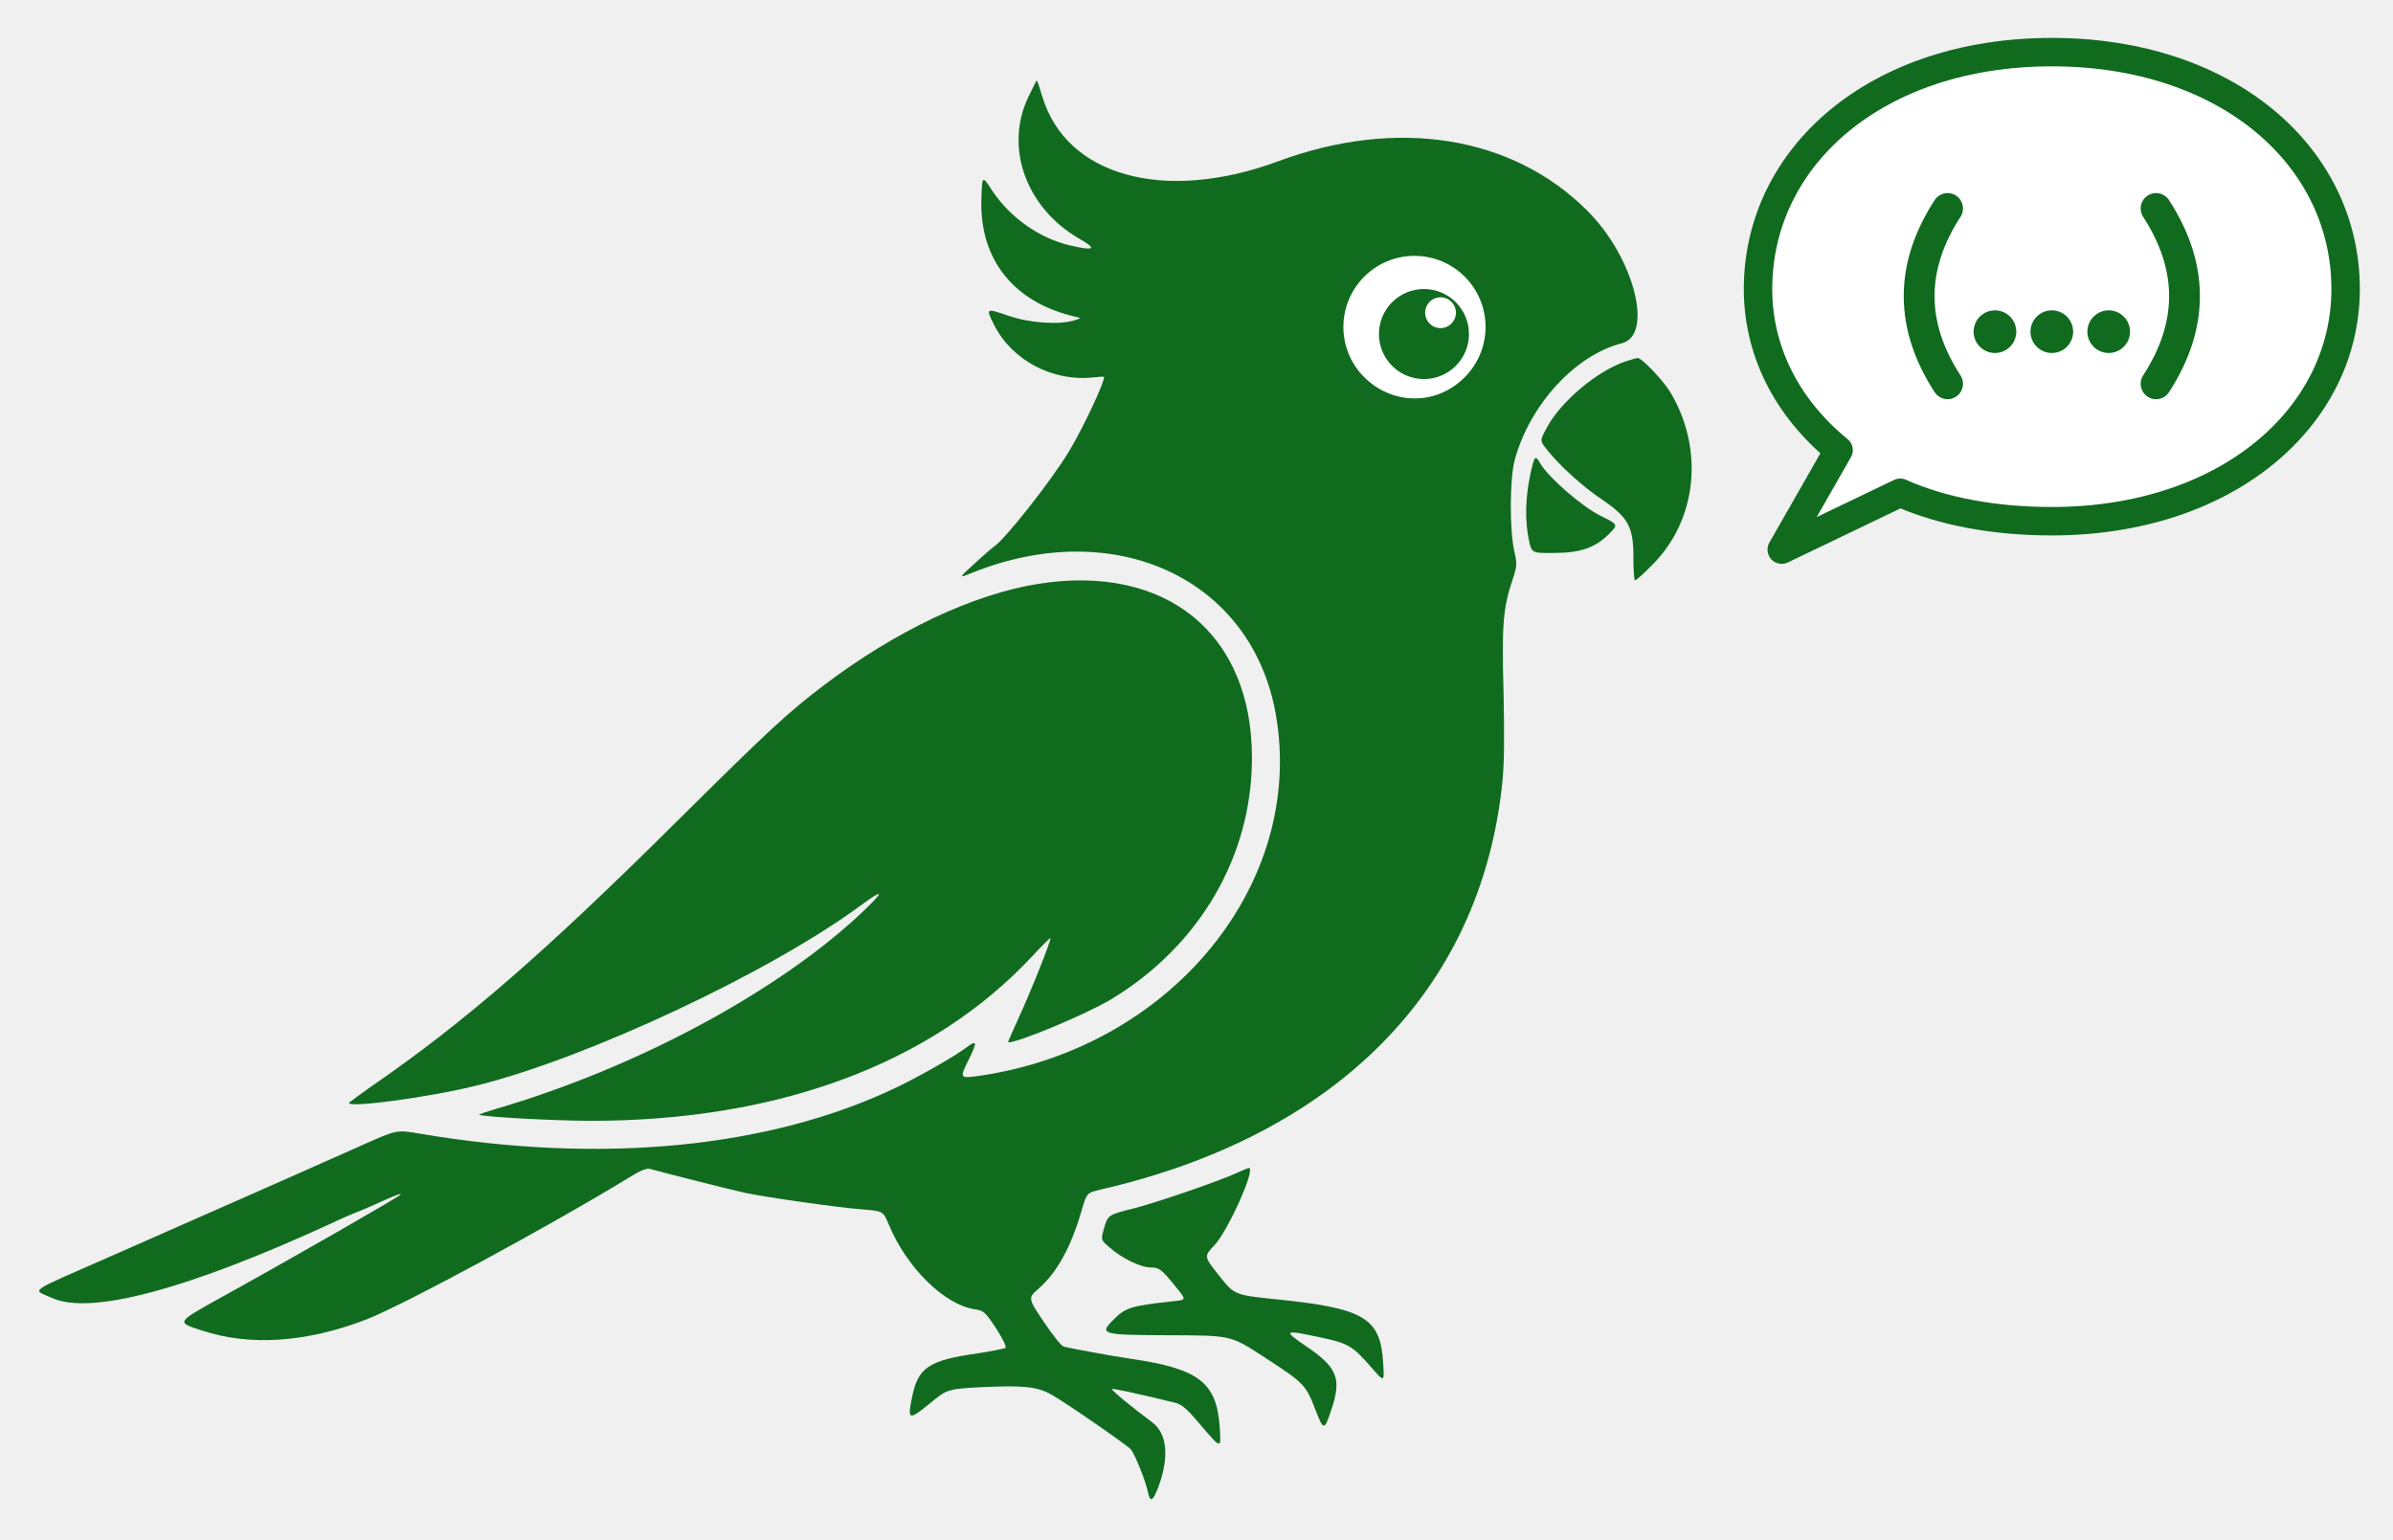
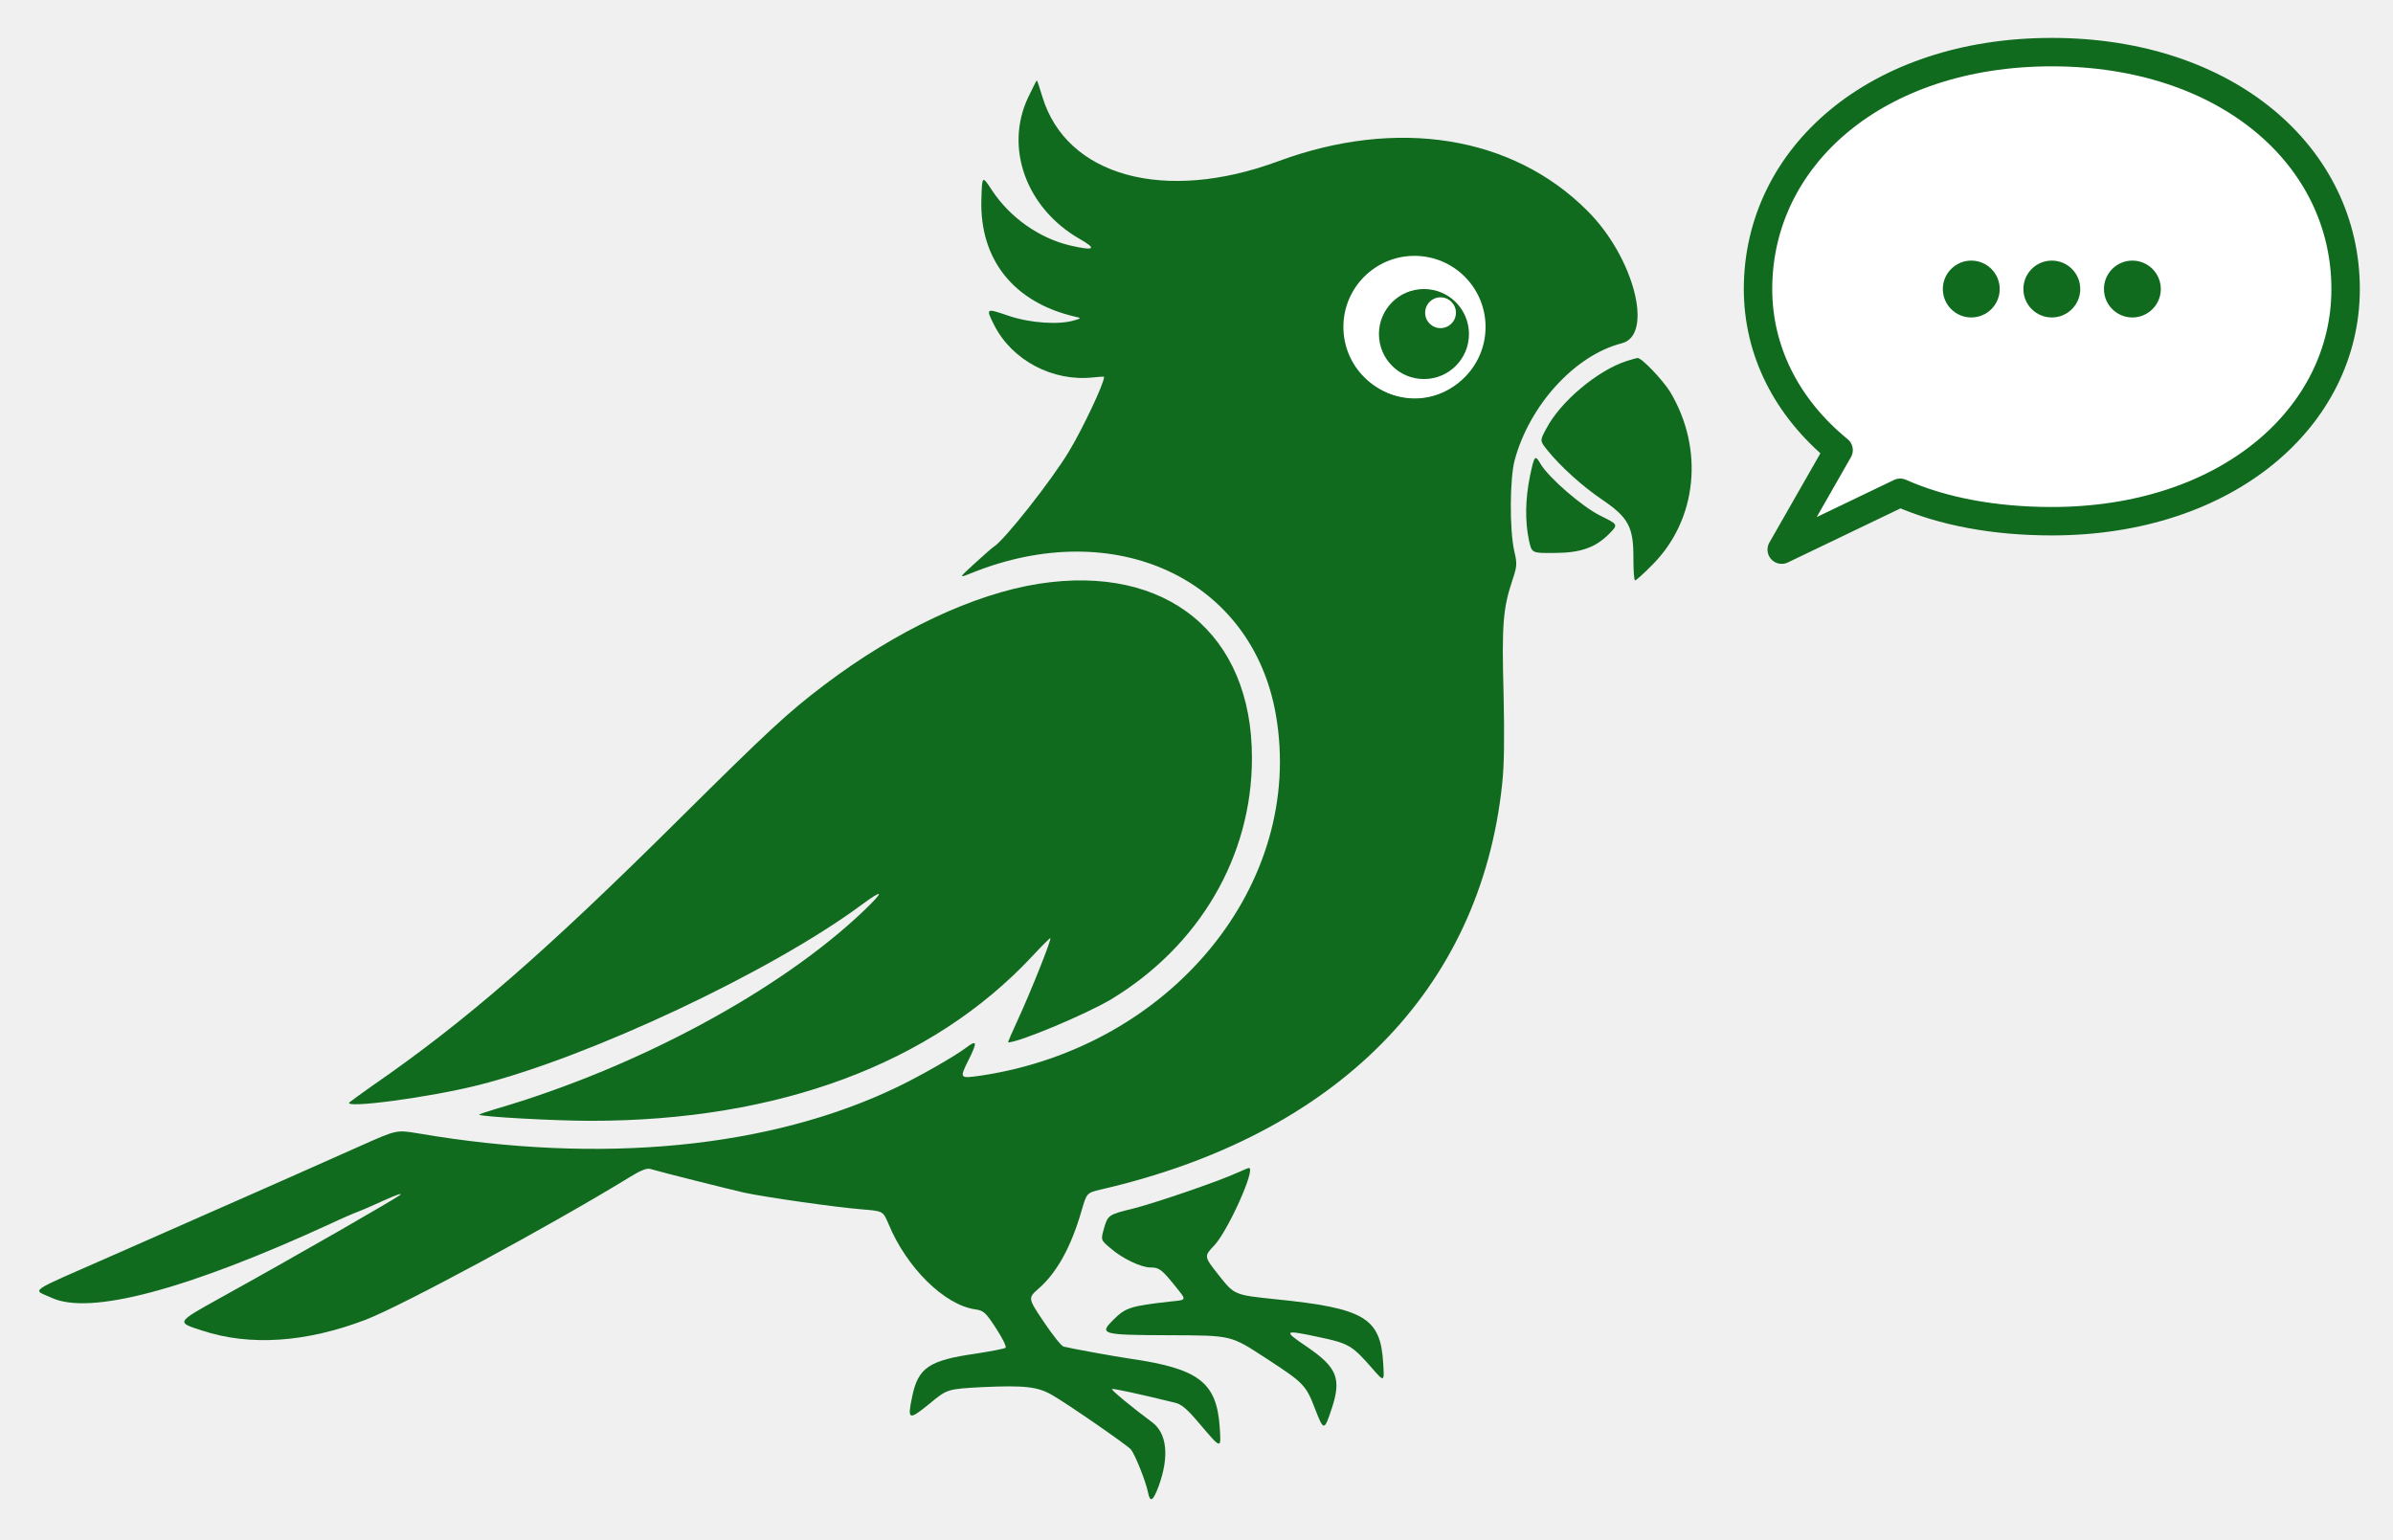
<svg xmlns="http://www.w3.org/2000/svg" viewBox="20 30 1010 650">
  <g transform="translate(0,719) scale(0.1,-0.1)" fill="#106B1F">
    <path d="M4539 6478 c-100 -213 -7 -467 217 -596 76 -43 64 -52 -40 -28 -130 31 -252 117 -328 231 -43 66 -43 66 -46 -39 -7 -252 137 -432 393 -492 30 -7 30 -7 0 -16 -65 -20 -186 -12 -278 19 -97 33 -97 33 -61 -39 75 -149 248 -240 418 -221 25 3 46 4 46 2 0 -27 -89 -216 -148 -314 -73 -122 -275 -378 -318 -403 -6 -4 -42 -35 -80 -70 -69 -63 -69 -63 -14 -41 606 245 1185 -24 1285 -598 124 -712 -439 -1402 -1244 -1523 -92 -13 -92 -13 -53 66 38 76 36 87 -10 52 -49 -37 -191 -118 -288 -165 -539 -260 -1253 -329 -2025 -197 -91 15 -91 15 -235 -49 -80 -36 -221 -98 -315 -140 -93 -41 -246 -109 -340 -150 -93 -41 -269 -119 -390 -172 -382 -168 -349 -145 -267 -183 161 -75 571 34 1180 314 42 20 93 42 112 49 19 7 71 30 115 50 44 20 73 30 65 22 -15 -14 -434 -255 -763 -437 -185 -103 -183 -101 -75 -136 202 -67 440 -51 693 46 157 61 774 394 1114 602 43 27 71 38 85 34 59 -17 331 -85 396 -100 94 -20 387 -62 501 -71 86 -7 86 -7 109 -61 76 -185 237 -343 367 -361 34 -5 43 -12 87 -80 27 -41 45 -78 40 -82 -5 -4 -62 -15 -127 -25 -196 -28 -242 -59 -267 -181 -21 -99 -15 -102 72 -31 76 63 76 63 225 71 176 8 232 2 293 -33 63 -36 315 -210 333 -230 17 -20 62 -132 72 -180 9 -46 21 -40 45 24 46 126 36 225 -29 272 -81 60 -172 135 -168 139 4 3 108 -19 267 -58 26 -6 51 -27 99 -84 98 -115 95 -114 89 -19 -13 190 -89 247 -378 289 -58 8 -260 45 -281 51 -10 3 -47 50 -84 105 -67 100 -67 100 -20 141 76 67 136 175 180 328 22 75 22 75 81 89 995 229 1602 843 1694 1711 9 80 10 197 6 385 -8 289 -2 358 37 475 20 60 21 69 8 125 -20 89 -19 306 2 383 63 233 255 443 452 493 136 34 52 363 -145 559 -316 317 -804 395 -1306 209 -479 -177 -894 -63 -995 274 -11 37 -21 67 -23 67 -2 0 -18 -33 -37 -72z m1757 -721 c192 -98 220 -355 53 -487 -168 -132 -416 -42 -460 167 -49 237 195 428 407 320z" />
    <path d="M6103 5679 c-137 -40 -164 -250 -43 -338 129 -93 300 -4 300 158 0 76 -8 87 -34 48 -27 -40 -79 -49 -116 -19 -45 37 -23 125 34 135 19 3 19 4 -7 15 -33 14 -88 14 -134 1z" />
    <path d="M7065 5366 c-121 -39 -278 -170 -338 -284 -28 -52 -28 -52 2 -90 56 -70 150 -155 233 -211 111 -75 133 -116 132 -248 0 -51 3 -93 7 -93 4 0 37 29 73 66 189 189 220 488 75 730 -31 50 -121 145 -138 143 -3 0 -24 -6 -46 -13z" />
    <path d="M6657 4878 c-19 -94 -21 -187 -4 -268 12 -55 12 -55 107 -54 112 0 175 23 233 82 37 38 37 38 -38 75 -77 38 -218 160 -253 219 -23 40 -26 37 -45 -54z" />
    <path d="M4585 4426 c-275 -43 -604 -198 -907 -428 -151 -114 -237 -194 -608 -562 -574 -570 -906 -858 -1300 -1130 -47 -33 -89 -64 -95 -69 -29 -28 340 21 545 73 468 118 1232 477 1614 759 96 71 101 62 11 -24 -353 -337 -959 -663 -1553 -836 -40 -12 -72 -23 -70 -24 10 -9 319 -26 472 -26 793 0 1439 241 1863 695 39 42 73 76 76 76 8 0 -85 -232 -136 -342 -25 -54 -44 -98 -42 -98 46 0 329 119 435 182 373 226 594 604 594 1018 1 524 -360 820 -899 736z" />
    <path d="M5420 1939 c-81 -37 -345 -127 -436 -150 -106 -26 -108 -27 -125 -86 -13 -47 -13 -47 27 -81 49 -43 129 -82 170 -82 36 0 47 -8 102 -76 52 -65 54 -60 -20 -68 -163 -18 -188 -26 -236 -74 -65 -64 -56 -67 228 -68 273 -1 262 1 416 -99 155 -101 166 -111 204 -211 37 -95 39 -95 70 -2 43 129 24 176 -105 264 -102 69 -97 72 52 40 124 -26 140 -35 222 -129 54 -62 54 -62 49 18 -11 193 -79 233 -455 271 -173 18 -173 18 -238 100 -64 81 -64 81 -20 127 57 60 178 328 146 327 -3 0 -26 -10 -51 -21z" />
  </g>
  <circle cx="617" cy="168" r="30" fill="#FFFFFF" />
  <circle cx="621" cy="171" r="19" fill="#106B1F" />
  <circle cx="628" cy="162" r="6.5" fill="#FFFFFF" />
  <path d="M886 52 C960 52 1010 96 1010 152 C1010 206 960 250 886 250 C862 250 840 246 822 238 L772 262 L796 220 C774 202 762 178 762 152 C762 96 812 52 886 52 Z" fill="#FFFFFF" stroke="#106B1F" stroke-width="12" stroke-linejoin="round" />
-   <g fill="none" stroke="#106B1F" stroke-width="13" stroke-linecap="round">
-     <path d="M842 118 Q818 155 842 192" />
-     <path d="M930 118 Q954 155 930 192" />
-   </g>
  <g fill="#106B1F">
-     <circle cx="862" cy="170" r="9" />
-     <circle cx="886" cy="170" r="9" />
-     <circle cx="910" cy="170" r="9" />
+     <circle cx="852" cy="152" r="12" />
+     <circle cx="886" cy="152" r="12" />
+     <circle cx="920" cy="152" r="12" />
  </g>
</svg>
